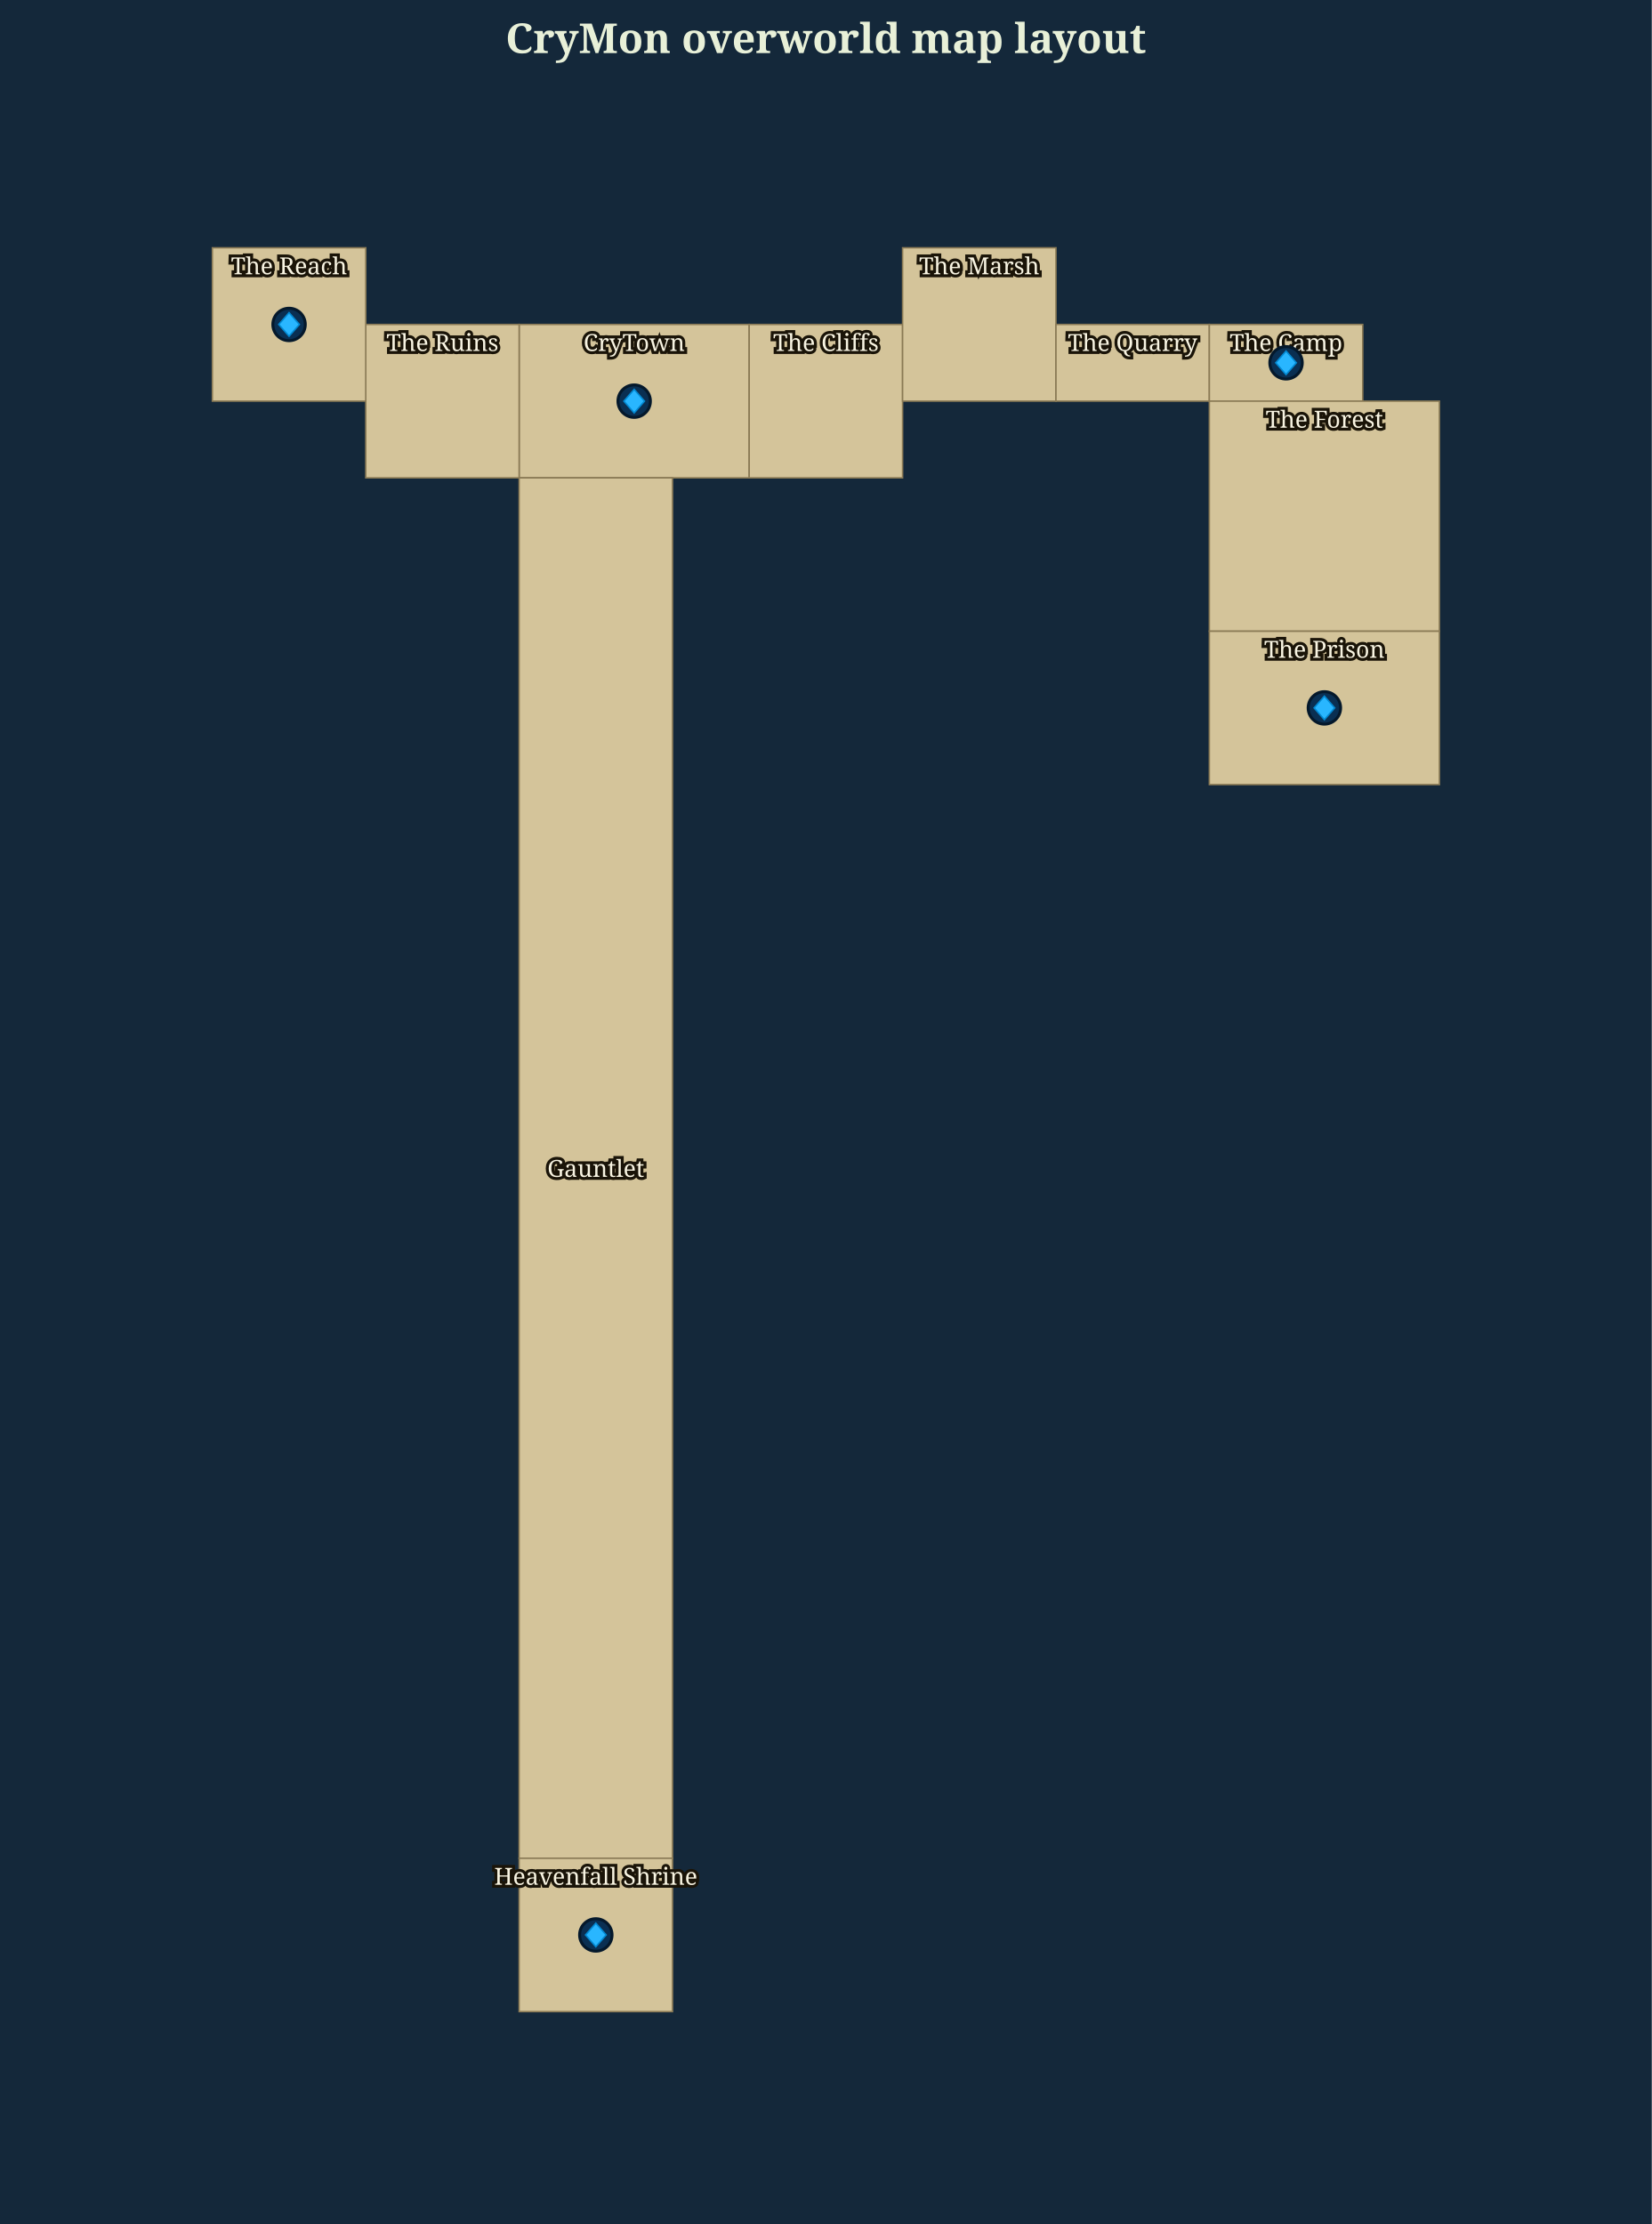
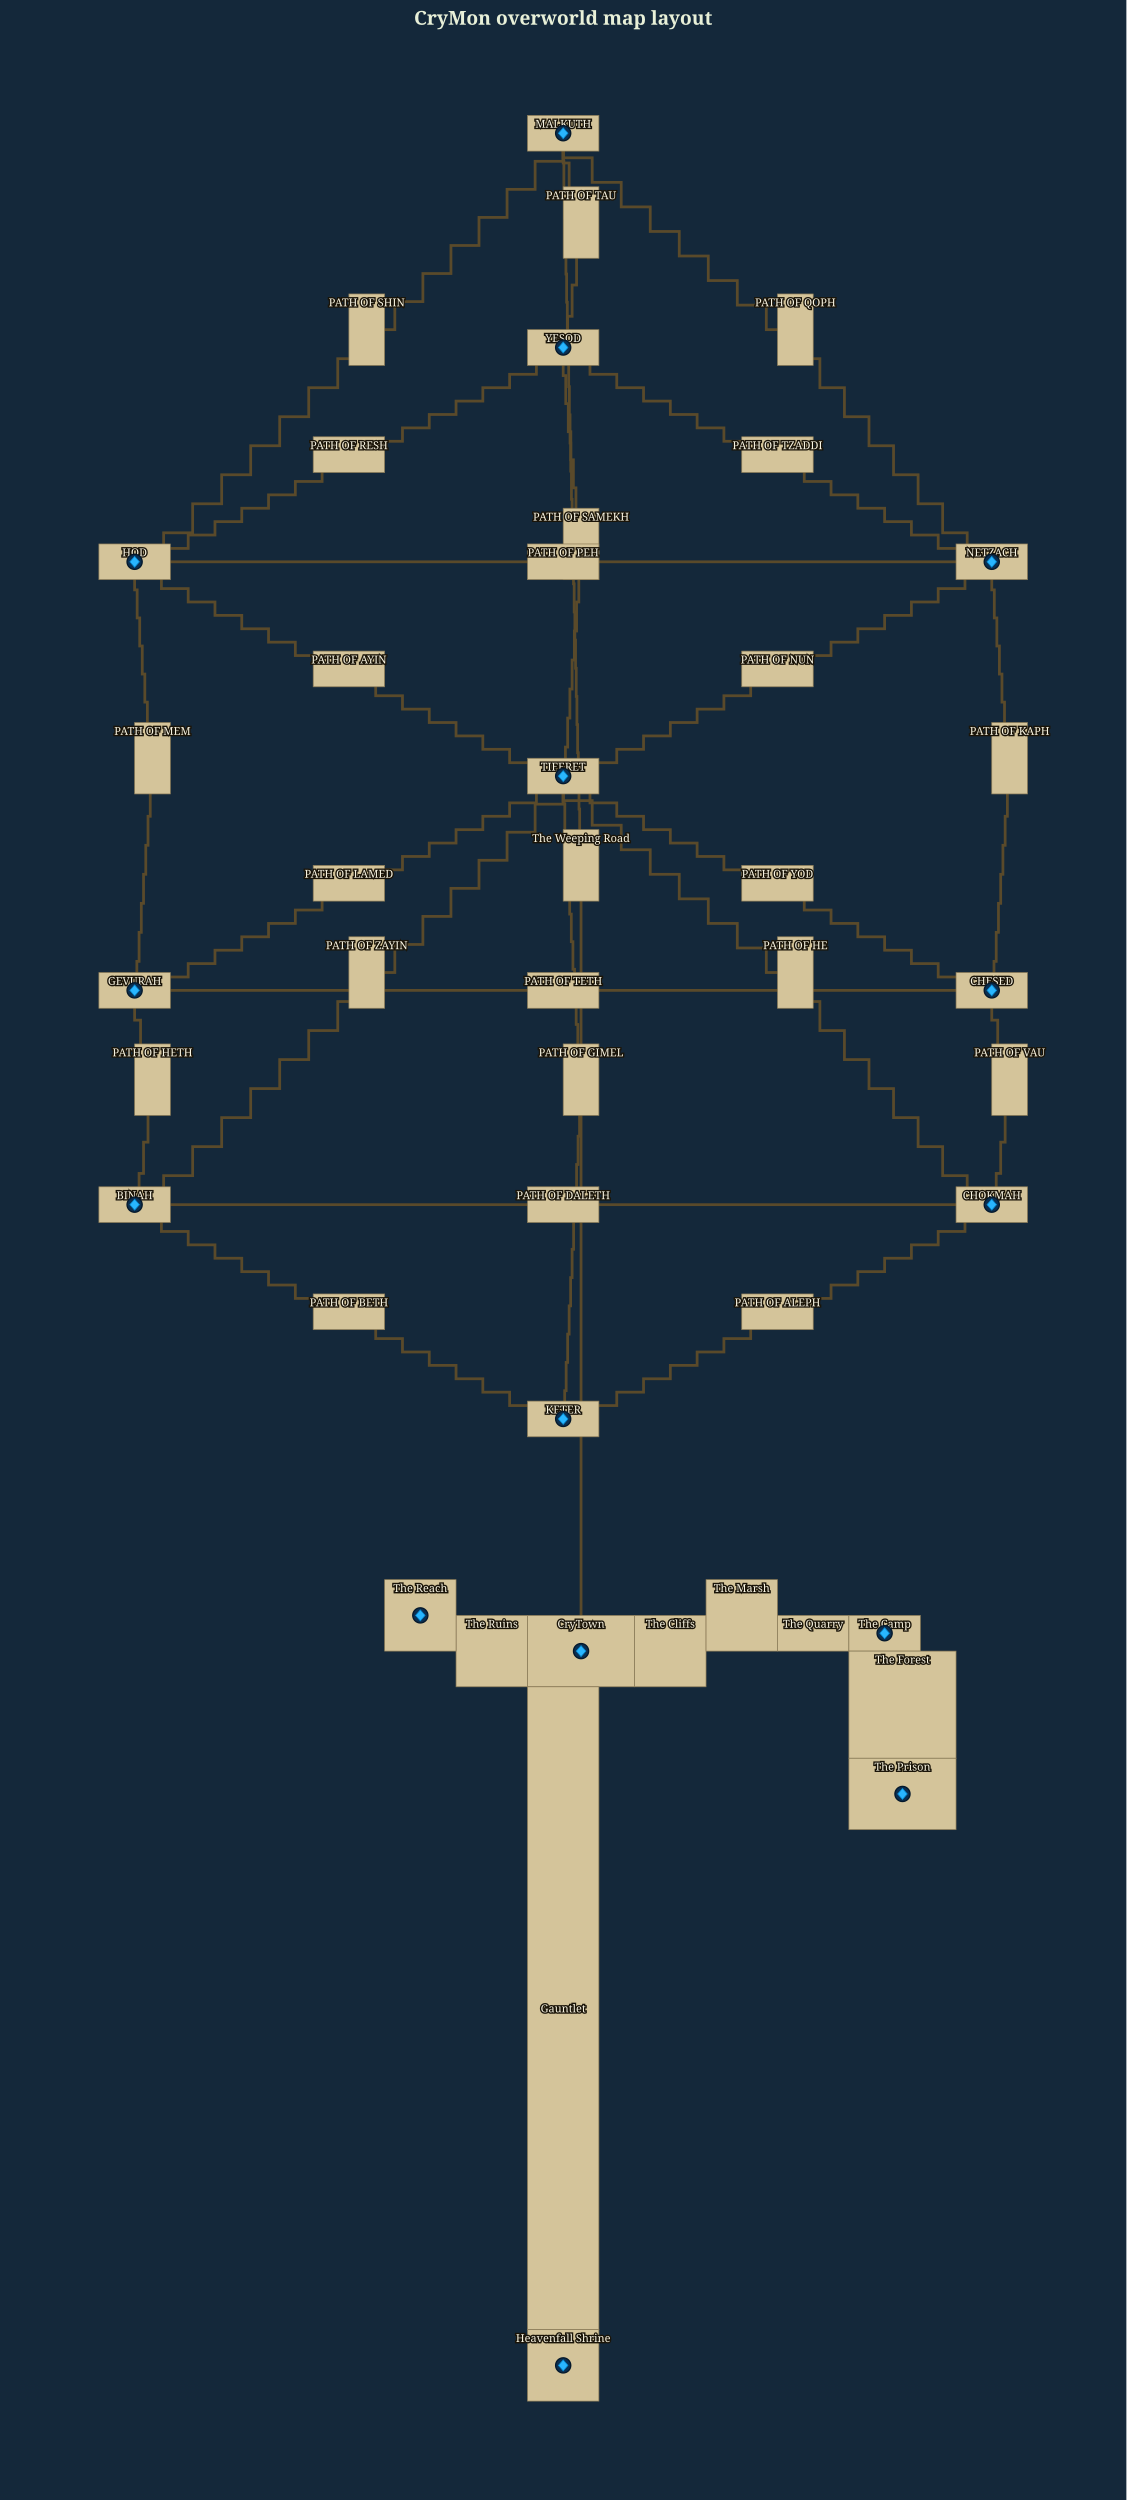
- <svg xmlns="http://www.w3.org/2000/svg" width="560" height="754" viewBox="0 0 560 754">
+ <svg xmlns="http://www.w3.org/2000/svg" width="820" height="1820" viewBox="0 0 820 1820">
  <rect width="100%" height="100%" fill="#14283a" />
-   <text x="280" y="18" text-anchor="middle" fill="#e8f0d8" font-family="Georgia, serif" font-size="14" font-weight="bold">CryMon overworld map layout</text>
-   <rect x="176" y="110" width="78" height="52" fill="#d4c49a" stroke="#8a7a55" stroke-width="0.5" />
-   <rect x="254" y="110" width="52" height="52" fill="#d4c49a" stroke="#8a7a55" stroke-width="0.5" />
-   <rect x="124" y="110" width="52" height="52" fill="#d4c49a" stroke="#8a7a55" stroke-width="0.5" />
-   <rect x="176" y="162" width="52" height="468" fill="#d4c49a" stroke="#8a7a55" stroke-width="0.5" />
-   <rect x="306" y="84" width="52" height="52" fill="#d4c49a" stroke="#8a7a55" stroke-width="0.5" />
-   <rect x="72" y="84" width="52" height="52" fill="#d4c49a" stroke="#8a7a55" stroke-width="0.5" />
-   <rect x="176" y="630" width="52" height="52" fill="#d4c49a" stroke="#8a7a55" stroke-width="0.5" />
-   <rect x="358" y="110" width="52" height="26" fill="#d4c49a" stroke="#8a7a55" stroke-width="0.5" />
-   <rect x="410" y="110" width="52" height="26" fill="#d4c49a" stroke="#8a7a55" stroke-width="0.5" />
-   <rect x="410" y="136" width="78" height="78" fill="#d4c49a" stroke="#8a7a55" stroke-width="0.5" />
-   <rect x="410" y="214" width="78" height="52" fill="#d4c49a" stroke="#8a7a55" stroke-width="0.5" />
-   <text x="215" y="119" text-anchor="middle" fill="#f8f4e2" font-family="Georgia, serif" font-size="8" stroke="#1a1408" stroke-width="2" paint-order="stroke">CryTown</text>
-   <circle cx="215" cy="136" r="5.5" fill="#0a2f52" stroke="#04182b" stroke-width="1" />
-   <path d="M 215 132 L 218.5 136 L 215 140 L 211.5 136 Z" fill="#29b6ff" stroke="#0288d1" stroke-width="0.5" />
-   <text x="280" y="119" text-anchor="middle" fill="#f8f4e2" font-family="Georgia, serif" font-size="8" stroke="#1a1408" stroke-width="2" paint-order="stroke">The Cliffs</text>
-   <text x="150" y="119" text-anchor="middle" fill="#f8f4e2" font-family="Georgia, serif" font-size="8" stroke="#1a1408" stroke-width="2" paint-order="stroke">The Ruins</text>
-   <text x="202" y="399" text-anchor="middle" fill="#f8f4e2" font-family="Georgia, serif" font-size="8" stroke="#1a1408" stroke-width="2" paint-order="stroke">Gauntlet</text>
-   <text x="332" y="93" text-anchor="middle" fill="#f8f4e2" font-family="Georgia, serif" font-size="8" stroke="#1a1408" stroke-width="2" paint-order="stroke">The Marsh</text>
-   <text x="98" y="93" text-anchor="middle" fill="#f8f4e2" font-family="Georgia, serif" font-size="8" stroke="#1a1408" stroke-width="2" paint-order="stroke">The Reach</text>
-   <circle cx="98" cy="110" r="5.5" fill="#0a2f52" stroke="#04182b" stroke-width="1" />
-   <path d="M 98 106 L 101.5 110 L 98 114 L 94.5 110 Z" fill="#29b6ff" stroke="#0288d1" stroke-width="0.5" />
-   <text x="202" y="639" text-anchor="middle" fill="#f8f4e2" font-family="Georgia, serif" font-size="8" stroke="#1a1408" stroke-width="2" paint-order="stroke">Heavenfall Shrine</text>
-   <circle cx="202" cy="656" r="5.5" fill="#0a2f52" stroke="#04182b" stroke-width="1" />
-   <path d="M 202 652 L 205.5 656 L 202 660 L 198.5 656 Z" fill="#29b6ff" stroke="#0288d1" stroke-width="0.5" />
-   <text x="384" y="119" text-anchor="middle" fill="#f8f4e2" font-family="Georgia, serif" font-size="8" stroke="#1a1408" stroke-width="2" paint-order="stroke">The Quarry</text>
-   <text x="436" y="119" text-anchor="middle" fill="#f8f4e2" font-family="Georgia, serif" font-size="8" stroke="#1a1408" stroke-width="2" paint-order="stroke">The Camp</text>
-   <circle cx="436" cy="123" r="5.5" fill="#0a2f52" stroke="#04182b" stroke-width="1" />
-   <path d="M 436 119 L 439.5 123 L 436 127 L 432.5 123 Z" fill="#29b6ff" stroke="#0288d1" stroke-width="0.5" />
-   <text x="449" y="145" text-anchor="middle" fill="#f8f4e2" font-family="Georgia, serif" font-size="8" stroke="#1a1408" stroke-width="2" paint-order="stroke">The Forest</text>
-   <text x="449" y="223" text-anchor="middle" fill="#f8f4e2" font-family="Georgia, serif" font-size="8" stroke="#1a1408" stroke-width="2" paint-order="stroke">The Prison</text>
-   <circle cx="449" cy="240" r="5.5" fill="#0a2f52" stroke="#04182b" stroke-width="1" />
-   <path d="M 449 236 L 452.5 240 L 449 244 L 445.5 240 Z" fill="#29b6ff" stroke="#0288d1" stroke-width="0.5" />
+   <text x="410" y="18" text-anchor="middle" fill="#e8f0d8" font-family="Georgia, serif" font-size="14" font-weight="bold">CryMon overworld map layout</text>
+   <path d="M 423 1202 L 423 1202 L 423 1181.571 L 423 1181.571 L 423 1161.143 L 423 1161.143 L 423 1140.714 L 423 1140.714 L 423 1120.286 L 423 1120.286 L 423 1099.857 L 423 1099.857 L 423 1079.429 L 423 1079.429 L 423 1059 L 423 1059 L 423 1038.571 L 423 1038.571 L 423 1018.143 L 423 1018.143 L 423 997.714 L 423 997.714 L 423 977.286 L 423 977.286 L 423 956.857 L 423 956.857 L 423 936.429 L 423 936.429 L 423 916 L 423 916 L 423 895.571 L 423 895.571 L 423 875.143 L 423 875.143 L 423 854.714 L 423 854.714 L 423 834.286 L 423 834.286 L 423 813.857 L 423 813.857 L 423 793.429 L 423 793.429 L 423 773 L 423 773 L 423 752.571 L 423 752.571 L 423 732.143 L 423 732.143 L 423 711.714 L 423 711.714 L 423 691.286 L 423 691.286 L 423 670.857 L 423 670.857 L 423 650.429 L 423 650.429 L 423 630" fill="none" stroke="#5a4a2a" stroke-width="2" stroke-linecap="square" />
+   <path d="M 423 630 L 422.5 630 L 422.5 609.5 L 422 609.5 L 422 589 L 421.5 589 L 421.5 568.5 L 421 568.5 L 421 548 L 420.5 548 L 420.5 527.5 L 420 527.5 L 420 507 L 419.5 507 L 419.5 486.5 L 419 486.5 L 419 466 L 418.5 466 L 418.5 445.5 L 418 445.5 L 418 425 L 417.5 425 L 417.5 404.5 L 417 404.5 L 417 384 L 416.5 384 L 416.5 363.5 L 416 363.5 L 416 343 L 415.5 343 L 415.5 322.5 L 415 322.5 L 415 302 L 414.5 302 L 414.5 281.5 L 414 281.5 L 414 261 L 413.5 261 L 413.5 240.5 L 413 240.5 L 413 220 L 412.5 220 L 412.5 199.5 L 412 199.5 L 412 179 L 411.5 179 L 411.5 158.5 L 411 158.5 L 411 138 L 410.5 138 L 410.5 117.5 L 410 117.5 L 410 97" fill="none" stroke="#5a4a2a" stroke-width="2" stroke-linecap="square" />
+   <path d="M 410 253 L 413.25 253 L 413.25 230.25 L 416.5 230.25 L 416.5 207.5 L 419.75 207.5 L 419.75 184.75 L 423 184.75 L 423 162" fill="none" stroke="#5a4a2a" stroke-width="2" stroke-linecap="square" />
+   <path d="M 423 162 L 418.667 162 L 418.667 140.333 L 414.333 140.333 L 414.333 118.667 L 410 118.667 L 410 97" fill="none" stroke="#5a4a2a" stroke-width="2" stroke-linecap="square" />
+   <path d="M 722 409 L 704.125 409 L 704.125 387.875 L 686.25 387.875 L 686.25 366.75 L 668.375 366.75 L 668.375 345.625 L 650.5 345.625 L 650.5 324.5 L 632.625 324.5 L 632.625 303.375 L 614.75 303.375 L 614.75 282.25 L 596.875 282.25 L 596.875 261.125 L 579 261.125 L 579 240" fill="none" stroke="#5a4a2a" stroke-width="2" stroke-linecap="square" />
+   <path d="M 579 240 L 557.875 240 L 557.875 222.125 L 536.75 222.125 L 536.75 204.25 L 515.625 204.25 L 515.625 186.375 L 494.5 186.375 L 494.5 168.5 L 473.375 168.5 L 473.375 150.625 L 452.25 150.625 L 452.25 132.75 L 431.125 132.75 L 431.125 114.875 L 410 114.875 L 410 97" fill="none" stroke="#5a4a2a" stroke-width="2" stroke-linecap="square" />
+   <path d="M 98 409 L 119.125 409 L 119.125 387.875 L 140.25 387.875 L 140.25 366.75 L 161.375 366.75 L 161.375 345.625 L 182.5 345.625 L 182.5 324.5 L 203.625 324.5 L 203.625 303.375 L 224.75 303.375 L 224.75 282.25 L 245.875 282.25 L 245.875 261.125 L 267 261.125 L 267 240" fill="none" stroke="#5a4a2a" stroke-width="2" stroke-linecap="square" />
+   <path d="M 267 240 L 287.429 240 L 287.429 219.571 L 307.857 219.571 L 307.857 199.143 L 328.286 199.143 L 328.286 178.714 L 348.714 178.714 L 348.714 158.286 L 369.143 158.286 L 369.143 137.857 L 389.571 137.857 L 389.571 117.429 L 410 117.429 L 410 97" fill="none" stroke="#5a4a2a" stroke-width="2" stroke-linecap="square" />
+   <path d="M 722 409 L 701.2 409 L 701.2 409 L 680.4 409 L 680.4 409 L 659.6 409 L 659.6 409 L 638.8 409 L 638.8 409 L 618 409 L 618 409 L 597.2 409 L 597.2 409 L 576.4 409 L 576.4 409 L 555.6 409 L 555.6 409 L 534.8 409 L 534.8 409 L 514 409 L 514 409 L 493.2 409 L 493.2 409 L 472.4 409 L 472.4 409 L 451.6 409 L 451.6 409 L 430.8 409 L 430.8 409 L 410 409 L 410 409" fill="none" stroke="#5a4a2a" stroke-width="2" stroke-linecap="square" />
+   <path d="M 410 409 L 389.2 409 L 389.2 409 L 368.4 409 L 368.4 409 L 347.6 409 L 347.6 409 L 326.8 409 L 326.8 409 L 306 409 L 306 409 L 285.2 409 L 285.2 409 L 264.4 409 L 264.4 409 L 243.6 409 L 243.6 409 L 222.8 409 L 222.8 409 L 202 409 L 202 409 L 181.2 409 L 181.2 409 L 160.4 409 L 160.4 409 L 139.6 409 L 139.6 409 L 118.8 409 L 118.8 409 L 98 409 L 98 409" fill="none" stroke="#5a4a2a" stroke-width="2" stroke-linecap="square" />
+   <path d="M 98 409 L 117.5 409 L 117.5 399.25 L 137 399.25 L 137 389.5 L 156.5 389.5 L 156.5 379.75 L 176 379.75 L 176 370 L 195.5 370 L 195.5 360.25 L 215 360.25 L 215 350.5 L 234.5 350.5 L 234.5 340.75 L 254 340.75 L 254 331" fill="none" stroke="#5a4a2a" stroke-width="2" stroke-linecap="square" />
+   <path d="M 254 331 L 273.5 331 L 273.5 321.25 L 293 321.25 L 293 311.5 L 312.5 311.5 L 312.5 301.75 L 332 301.75 L 332 292 L 351.5 292 L 351.5 282.25 L 371 282.25 L 371 272.5 L 390.5 272.5 L 390.5 262.75 L 410 262.75 L 410 253" fill="none" stroke="#5a4a2a" stroke-width="2" stroke-linecap="square" />
+   <path d="M 722 409 L 702.5 409 L 702.5 399.25 L 683 399.25 L 683 389.5 L 663.5 389.5 L 663.5 379.75 L 644 379.75 L 644 370 L 624.5 370 L 624.5 360.25 L 605 360.25 L 605 350.5 L 585.5 350.5 L 585.5 340.75 L 566 340.75 L 566 331" fill="none" stroke="#5a4a2a" stroke-width="2" stroke-linecap="square" />
+   <path d="M 566 331 L 546.5 331 L 546.5 321.25 L 527 321.25 L 527 311.5 L 507.5 311.5 L 507.5 301.75 L 488 301.75 L 488 292 L 468.5 292 L 468.5 282.25 L 449 282.25 L 449 272.5 L 429.5 272.5 L 429.5 262.75 L 410 262.75 L 410 253" fill="none" stroke="#5a4a2a" stroke-width="2" stroke-linecap="square" />
+   <path d="M 410 565 L 411.625 565 L 411.625 543.875 L 413.25 543.875 L 413.25 522.75 L 414.875 522.75 L 414.875 501.625 L 416.5 501.625 L 416.5 480.5 L 418.125 480.5 L 418.125 459.375 L 419.75 459.375 L 419.75 438.25 L 421.375 438.25 L 421.375 417.125 L 423 417.125 L 423 396" fill="none" stroke="#5a4a2a" stroke-width="2" stroke-linecap="square" />
+   <path d="M 423 396 L 421.143 396 L 421.143 375.571 L 419.286 375.571 L 419.286 355.143 L 417.429 355.143 L 417.429 334.714 L 415.571 334.714 L 415.571 314.286 L 413.714 314.286 L 413.714 293.857 L 411.857 293.857 L 411.857 273.429 L 410 273.429 L 410 253" fill="none" stroke="#5a4a2a" stroke-width="2" stroke-linecap="square" />
+   <path d="M 410 565 L 429.5 565 L 429.5 555.25 L 449 555.25 L 449 545.5 L 468.5 545.5 L 468.5 535.75 L 488 535.75 L 488 526 L 507.5 526 L 507.5 516.25 L 527 516.25 L 527 506.5 L 546.5 506.5 L 546.5 496.75 L 566 496.75 L 566 487" fill="none" stroke="#5a4a2a" stroke-width="2" stroke-linecap="square" />
+   <path d="M 566 487 L 585.5 487 L 585.5 477.25 L 605 477.25 L 605 467.5 L 624.5 467.5 L 624.5 457.75 L 644 457.75 L 644 448 L 663.5 448 L 663.5 438.25 L 683 438.25 L 683 428.5 L 702.5 428.5 L 702.5 418.75 L 722 418.75 L 722 409" fill="none" stroke="#5a4a2a" stroke-width="2" stroke-linecap="square" />
+   <path d="M 410 565 L 390.5 565 L 390.5 555.25 L 371 555.25 L 371 545.5 L 351.5 545.5 L 351.5 535.75 L 332 535.75 L 332 526 L 312.5 526 L 312.5 516.25 L 293 516.25 L 293 506.5 L 273.5 506.5 L 273.5 496.75 L 254 496.75 L 254 487" fill="none" stroke="#5a4a2a" stroke-width="2" stroke-linecap="square" />
+   <path d="M 254 487 L 234.5 487 L 234.5 477.25 L 215 477.25 L 215 467.5 L 195.5 467.5 L 195.5 457.75 L 176 457.75 L 176 448 L 156.5 448 L 156.5 438.25 L 137 438.25 L 137 428.5 L 117.5 428.5 L 117.5 418.75 L 98 418.75 L 98 409" fill="none" stroke="#5a4a2a" stroke-width="2" stroke-linecap="square" />
+   <path d="M 722 721 L 723.625 721 L 723.625 699.875 L 725.25 699.875 L 725.25 678.75 L 726.875 678.75 L 726.875 657.625 L 728.5 657.625 L 728.5 636.5 L 730.125 636.5 L 730.125 615.375 L 731.75 615.375 L 731.75 594.25 L 733.375 594.25 L 733.375 573.125 L 735 573.125 L 735 552" fill="none" stroke="#5a4a2a" stroke-width="2" stroke-linecap="square" />
+   <path d="M 735 552 L 733.143 552 L 733.143 531.571 L 731.286 531.571 L 731.286 511.143 L 729.429 511.143 L 729.429 490.714 L 727.571 490.714 L 727.571 470.286 L 725.714 470.286 L 725.714 449.857 L 723.857 449.857 L 723.857 429.429 L 722 429.429 L 722 409" fill="none" stroke="#5a4a2a" stroke-width="2" stroke-linecap="square" />
+   <path d="M 722 721 L 702.5 721 L 702.5 711.25 L 683 711.25 L 683 701.5 L 663.5 701.5 L 663.5 691.75 L 644 691.75 L 644 682 L 624.5 682 L 624.5 672.25 L 605 672.25 L 605 662.5 L 585.5 662.5 L 585.5 652.75 L 566 652.75 L 566 643" fill="none" stroke="#5a4a2a" stroke-width="2" stroke-linecap="square" />
+   <path d="M 566 643 L 546.5 643 L 546.5 633.25 L 527 633.25 L 527 623.5 L 507.5 623.5 L 507.5 613.75 L 488 613.75 L 488 604 L 468.5 604 L 468.5 594.25 L 449 594.25 L 449 584.5 L 429.5 584.5 L 429.5 574.75 L 410 574.75 L 410 565" fill="none" stroke="#5a4a2a" stroke-width="2" stroke-linecap="square" />
+   <path d="M 98 721 L 99.625 721 L 99.625 699.875 L 101.25 699.875 L 101.25 678.75 L 102.875 678.75 L 102.875 657.625 L 104.5 657.625 L 104.5 636.5 L 106.125 636.5 L 106.125 615.375 L 107.75 615.375 L 107.75 594.25 L 109.375 594.25 L 109.375 573.125 L 111 573.125 L 111 552" fill="none" stroke="#5a4a2a" stroke-width="2" stroke-linecap="square" />
+   <path d="M 111 552 L 109.143 552 L 109.143 531.571 L 107.286 531.571 L 107.286 511.143 L 105.429 511.143 L 105.429 490.714 L 103.571 490.714 L 103.571 470.286 L 101.714 470.286 L 101.714 449.857 L 99.857 449.857 L 99.857 429.429 L 98 429.429 L 98 409" fill="none" stroke="#5a4a2a" stroke-width="2" stroke-linecap="square" />
+   <path d="M 98 721 L 117.5 721 L 117.5 711.25 L 137 711.25 L 137 701.5 L 156.5 701.5 L 156.5 691.75 L 176 691.75 L 176 682 L 195.5 682 L 195.5 672.25 L 215 672.25 L 215 662.5 L 234.5 662.5 L 234.5 652.75 L 254 652.75 L 254 643" fill="none" stroke="#5a4a2a" stroke-width="2" stroke-linecap="square" />
+   <path d="M 254 643 L 273.5 643 L 273.5 633.25 L 293 633.25 L 293 623.5 L 312.5 623.5 L 312.5 613.75 L 332 613.75 L 332 604 L 351.5 604 L 351.5 594.25 L 371 594.25 L 371 584.5 L 390.5 584.5 L 390.5 574.75 L 410 574.75 L 410 565" fill="none" stroke="#5a4a2a" stroke-width="2" stroke-linecap="square" />
+   <path d="M 722 721 L 701.2 721 L 701.2 721 L 680.4 721 L 680.4 721 L 659.6 721 L 659.6 721 L 638.8 721 L 638.8 721 L 618 721 L 618 721 L 597.2 721 L 597.2 721 L 576.4 721 L 576.4 721 L 555.6 721 L 555.6 721 L 534.8 721 L 534.8 721 L 514 721 L 514 721 L 493.2 721 L 493.2 721 L 472.4 721 L 472.4 721 L 451.6 721 L 451.6 721 L 430.8 721 L 430.8 721 L 410 721 L 410 721" fill="none" stroke="#5a4a2a" stroke-width="2" stroke-linecap="square" />
+   <path d="M 410 721 L 389.2 721 L 389.2 721 L 368.4 721 L 368.4 721 L 347.6 721 L 347.6 721 L 326.8 721 L 326.8 721 L 306 721 L 306 721 L 285.2 721 L 285.2 721 L 264.4 721 L 264.4 721 L 243.6 721 L 243.6 721 L 222.8 721 L 222.8 721 L 202 721 L 202 721 L 181.2 721 L 181.2 721 L 160.4 721 L 160.4 721 L 139.6 721 L 139.6 721 L 118.8 721 L 118.8 721 L 98 721 L 98 721" fill="none" stroke="#5a4a2a" stroke-width="2" stroke-linecap="square" />
+   <path d="M 98 877 L 119.125 877 L 119.125 855.875 L 140.25 855.875 L 140.25 834.75 L 161.375 834.75 L 161.375 813.625 L 182.5 813.625 L 182.5 792.5 L 203.625 792.5 L 203.625 771.375 L 224.75 771.375 L 224.75 750.25 L 245.875 750.25 L 245.875 729.125 L 267 729.125 L 267 708" fill="none" stroke="#5a4a2a" stroke-width="2" stroke-linecap="square" />
+   <path d="M 267 708 L 287.429 708 L 287.429 687.571 L 307.857 687.571 L 307.857 667.143 L 328.286 667.143 L 328.286 646.714 L 348.714 646.714 L 348.714 626.286 L 369.143 626.286 L 369.143 605.857 L 389.571 605.857 L 389.571 585.429 L 410 585.429 L 410 565" fill="none" stroke="#5a4a2a" stroke-width="2" stroke-linecap="square" />
+   <path d="M 98 877 L 101.25 877 L 101.25 854.25 L 104.5 854.25 L 104.5 831.5 L 107.75 831.5 L 107.75 808.75 L 111 808.75 L 111 786" fill="none" stroke="#5a4a2a" stroke-width="2" stroke-linecap="square" />
+   <path d="M 111 786 L 106.667 786 L 106.667 764.333 L 102.333 764.333 L 102.333 742.667 L 98 742.667 L 98 721" fill="none" stroke="#5a4a2a" stroke-width="2" stroke-linecap="square" />
+   <path d="M 722 877 L 704.125 877 L 704.125 855.875 L 686.25 855.875 L 686.25 834.75 L 668.375 834.75 L 668.375 813.625 L 650.5 813.625 L 650.5 792.5 L 632.625 792.5 L 632.625 771.375 L 614.75 771.375 L 614.75 750.25 L 596.875 750.25 L 596.875 729.125 L 579 729.125 L 579 708" fill="none" stroke="#5a4a2a" stroke-width="2" stroke-linecap="square" />
+   <path d="M 579 708 L 557.875 708 L 557.875 690.125 L 536.75 690.125 L 536.75 672.25 L 515.625 672.25 L 515.625 654.375 L 494.5 654.375 L 494.5 636.5 L 473.375 636.5 L 473.375 618.625 L 452.25 618.625 L 452.25 600.75 L 431.125 600.75 L 431.125 582.875 L 410 582.875 L 410 565" fill="none" stroke="#5a4a2a" stroke-width="2" stroke-linecap="square" />
+   <path d="M 722 877 L 725.25 877 L 725.25 854.25 L 728.5 854.25 L 728.5 831.5 L 731.75 831.5 L 731.75 808.75 L 735 808.75 L 735 786" fill="none" stroke="#5a4a2a" stroke-width="2" stroke-linecap="square" />
+   <path d="M 735 786 L 730.667 786 L 730.667 764.333 L 726.333 764.333 L 726.333 742.667 L 722 742.667 L 722 721" fill="none" stroke="#5a4a2a" stroke-width="2" stroke-linecap="square" />
+   <path d="M 722 877 L 701.2 877 L 701.2 877 L 680.4 877 L 680.4 877 L 659.6 877 L 659.6 877 L 638.8 877 L 638.8 877 L 618 877 L 618 877 L 597.2 877 L 597.2 877 L 576.4 877 L 576.4 877 L 555.6 877 L 555.6 877 L 534.8 877 L 534.8 877 L 514 877 L 514 877 L 493.2 877 L 493.2 877 L 472.4 877 L 472.4 877 L 451.6 877 L 451.6 877 L 430.8 877 L 430.8 877 L 410 877 L 410 877" fill="none" stroke="#5a4a2a" stroke-width="2" stroke-linecap="square" />
+   <path d="M 410 877 L 389.2 877 L 389.2 877 L 368.4 877 L 368.4 877 L 347.6 877 L 347.6 877 L 326.8 877 L 326.8 877 L 306 877 L 306 877 L 285.2 877 L 285.2 877 L 264.4 877 L 264.4 877 L 243.6 877 L 243.6 877 L 222.8 877 L 222.8 877 L 202 877 L 202 877 L 181.2 877 L 181.2 877 L 160.4 877 L 160.4 877 L 139.6 877 L 139.6 877 L 118.8 877 L 118.8 877 L 98 877 L 98 877" fill="none" stroke="#5a4a2a" stroke-width="2" stroke-linecap="square" />
+   <path d="M 410 1033 L 411.083 1033 L 411.083 1012.417 L 412.167 1012.417 L 412.167 991.833 L 413.25 991.833 L 413.25 971.25 L 414.333 971.25 L 414.333 950.667 L 415.417 950.667 L 415.417 930.083 L 416.5 930.083 L 416.5 909.5 L 417.583 909.5 L 417.583 888.917 L 418.667 888.917 L 418.667 868.333 L 419.75 868.333 L 419.75 847.75 L 420.833 847.75 L 420.833 827.167 L 421.917 827.167 L 421.917 806.583 L 423 806.583 L 423 786" fill="none" stroke="#5a4a2a" stroke-width="2" stroke-linecap="square" />
+   <path d="M 423 786 L 421.818 786 L 421.818 765.909 L 420.636 765.909 L 420.636 745.818 L 419.455 745.818 L 419.455 725.727 L 418.273 725.727 L 418.273 705.636 L 417.091 705.636 L 417.091 685.545 L 415.909 685.545 L 415.909 665.455 L 414.727 665.455 L 414.727 645.364 L 413.545 645.364 L 413.545 625.273 L 412.364 625.273 L 412.364 605.182 L 411.182 605.182 L 411.182 585.091 L 410 585.091 L 410 565" fill="none" stroke="#5a4a2a" stroke-width="2" stroke-linecap="square" />
+   <path d="M 410 1033 L 429.5 1033 L 429.5 1023.25 L 449 1023.25 L 449 1013.5 L 468.5 1013.5 L 468.5 1003.75 L 488 1003.75 L 488 994 L 507.5 994 L 507.5 984.25 L 527 984.25 L 527 974.5 L 546.5 974.5 L 546.5 964.75 L 566 964.75 L 566 955" fill="none" stroke="#5a4a2a" stroke-width="2" stroke-linecap="square" />
+   <path d="M 566 955 L 585.5 955 L 585.5 945.25 L 605 945.25 L 605 935.5 L 624.5 935.5 L 624.5 925.75 L 644 925.75 L 644 916 L 663.5 916 L 663.5 906.25 L 683 906.25 L 683 896.5 L 702.5 896.5 L 702.5 886.75 L 722 886.75 L 722 877" fill="none" stroke="#5a4a2a" stroke-width="2" stroke-linecap="square" />
+   <path d="M 410 1033 L 390.5 1033 L 390.5 1023.25 L 371 1023.25 L 371 1013.5 L 351.5 1013.5 L 351.5 1003.75 L 332 1003.75 L 332 994 L 312.5 994 L 312.5 984.25 L 293 984.25 L 293 974.5 L 273.5 974.5 L 273.5 964.75 L 254 964.75 L 254 955" fill="none" stroke="#5a4a2a" stroke-width="2" stroke-linecap="square" />
+   <path d="M 254 955 L 234.5 955 L 234.5 945.25 L 215 945.25 L 215 935.5 L 195.5 935.5 L 195.5 925.75 L 176 925.75 L 176 916 L 156.5 916 L 156.5 906.25 L 137 906.25 L 137 896.5 L 117.5 896.5 L 117.5 886.75 L 98 886.75 L 98 877" fill="none" stroke="#5a4a2a" stroke-width="2" stroke-linecap="square" />
+   <rect x="384" y="1176" width="78" height="52" fill="#d4c49a" stroke="#8a7a55" stroke-width="0.5" />
+   <rect x="462" y="1176" width="52" height="52" fill="#d4c49a" stroke="#8a7a55" stroke-width="0.5" />
+   <rect x="332" y="1176" width="52" height="52" fill="#d4c49a" stroke="#8a7a55" stroke-width="0.5" />
+   <rect x="384" y="1228" width="52" height="468" fill="#d4c49a" stroke="#8a7a55" stroke-width="0.5" />
+   <rect x="410" y="604" width="26" height="52" fill="#d4c49a" stroke="#8a7a55" stroke-width="0.5" />
+   <rect x="514" y="1150" width="52" height="52" fill="#d4c49a" stroke="#8a7a55" stroke-width="0.5" />
+   <rect x="280" y="1150" width="52" height="52" fill="#d4c49a" stroke="#8a7a55" stroke-width="0.5" />
+   <rect x="384" y="1696" width="52" height="52" fill="#d4c49a" stroke="#8a7a55" stroke-width="0.5" />
+   <rect x="384" y="84" width="52" height="26" fill="#d4c49a" stroke="#8a7a55" stroke-width="0.5" />
+   <rect x="566" y="1176" width="52" height="26" fill="#d4c49a" stroke="#8a7a55" stroke-width="0.5" />
+   <rect x="410" y="136" width="26" height="52" fill="#d4c49a" stroke="#8a7a55" stroke-width="0.5" />
+   <rect x="566" y="214" width="26" height="52" fill="#d4c49a" stroke="#8a7a55" stroke-width="0.5" />
+   <rect x="254" y="214" width="26" height="52" fill="#d4c49a" stroke="#8a7a55" stroke-width="0.5" />
+   <rect x="618" y="1176" width="52" height="26" fill="#d4c49a" stroke="#8a7a55" stroke-width="0.5" />
+   <rect x="384" y="240" width="52" height="26" fill="#d4c49a" stroke="#8a7a55" stroke-width="0.5" />
+   <rect x="696" y="396" width="52" height="26" fill="#d4c49a" stroke="#8a7a55" stroke-width="0.5" />
+   <rect x="72" y="396" width="52" height="26" fill="#d4c49a" stroke="#8a7a55" stroke-width="0.5" />
+   <rect x="618" y="1202" width="78" height="78" fill="#d4c49a" stroke="#8a7a55" stroke-width="0.5" />
+   <rect x="228" y="318" width="52" height="26" fill="#d4c49a" stroke="#8a7a55" stroke-width="0.5" />
+   <rect x="540" y="318" width="52" height="26" fill="#d4c49a" stroke="#8a7a55" stroke-width="0.5" />
+   <rect x="410" y="370" width="26" height="52" fill="#d4c49a" stroke="#8a7a55" stroke-width="0.5" />
+   <rect x="384" y="396" width="52" height="26" fill="#d4c49a" stroke="#8a7a55" stroke-width="0.5" />
+   <rect x="540" y="474" width="52" height="26" fill="#d4c49a" stroke="#8a7a55" stroke-width="0.5" />
+   <rect x="722" y="526" width="26" height="52" fill="#d4c49a" stroke="#8a7a55" stroke-width="0.5" />
+   <rect x="228" y="474" width="52" height="26" fill="#d4c49a" stroke="#8a7a55" stroke-width="0.5" />
+   <rect x="98" y="526" width="26" height="52" fill="#d4c49a" stroke="#8a7a55" stroke-width="0.5" />
+   <rect x="618" y="1280" width="78" height="52" fill="#d4c49a" stroke="#8a7a55" stroke-width="0.5" />
+   <rect x="384" y="552" width="52" height="26" fill="#d4c49a" stroke="#8a7a55" stroke-width="0.5" />
+   <rect x="696" y="708" width="52" height="26" fill="#d4c49a" stroke="#8a7a55" stroke-width="0.5" />
+   <rect x="72" y="708" width="52" height="26" fill="#d4c49a" stroke="#8a7a55" stroke-width="0.5" />
+   <rect x="540" y="630" width="52" height="26" fill="#d4c49a" stroke="#8a7a55" stroke-width="0.5" />
+   <rect x="228" y="630" width="52" height="26" fill="#d4c49a" stroke="#8a7a55" stroke-width="0.5" />
+   <rect x="254" y="682" width="26" height="52" fill="#d4c49a" stroke="#8a7a55" stroke-width="0.5" />
+   <rect x="566" y="682" width="26" height="52" fill="#d4c49a" stroke="#8a7a55" stroke-width="0.5" />
+   <rect x="410" y="760" width="26" height="52" fill="#d4c49a" stroke="#8a7a55" stroke-width="0.5" />
+   <rect x="384" y="708" width="52" height="26" fill="#d4c49a" stroke="#8a7a55" stroke-width="0.5" />
+   <rect x="722" y="760" width="26" height="52" fill="#d4c49a" stroke="#8a7a55" stroke-width="0.5" />
+   <rect x="98" y="760" width="26" height="52" fill="#d4c49a" stroke="#8a7a55" stroke-width="0.5" />
+   <rect x="72" y="864" width="52" height="26" fill="#d4c49a" stroke="#8a7a55" stroke-width="0.5" />
+   <rect x="696" y="864" width="52" height="26" fill="#d4c49a" stroke="#8a7a55" stroke-width="0.5" />
+   <rect x="384" y="1020" width="52" height="26" fill="#d4c49a" stroke="#8a7a55" stroke-width="0.5" />
+   <rect x="384" y="864" width="52" height="26" fill="#d4c49a" stroke="#8a7a55" stroke-width="0.5" />
+   <rect x="228" y="942" width="52" height="26" fill="#d4c49a" stroke="#8a7a55" stroke-width="0.5" />
+   <rect x="540" y="942" width="52" height="26" fill="#d4c49a" stroke="#8a7a55" stroke-width="0.5" />
+   <text x="423" y="1185" text-anchor="middle" fill="#f8f4e2" font-family="Georgia, serif" font-size="8" stroke="#1a1408" stroke-width="2" paint-order="stroke">CryTown</text>
+   <circle cx="423" cy="1202" r="5.5" fill="#0a2f52" stroke="#04182b" stroke-width="1" />
+   <path d="M 423 1198 L 426.5 1202 L 423 1206 L 419.5 1202 Z" fill="#29b6ff" stroke="#0288d1" stroke-width="0.5" />
+   <text x="488" y="1185" text-anchor="middle" fill="#f8f4e2" font-family="Georgia, serif" font-size="8" stroke="#1a1408" stroke-width="2" paint-order="stroke">The Cliffs</text>
+   <text x="358" y="1185" text-anchor="middle" fill="#f8f4e2" font-family="Georgia, serif" font-size="8" stroke="#1a1408" stroke-width="2" paint-order="stroke">The Ruins</text>
+   <text x="410" y="1465" text-anchor="middle" fill="#f8f4e2" font-family="Georgia, serif" font-size="8" stroke="#1a1408" stroke-width="2" paint-order="stroke">Gauntlet</text>
+   <text x="423" y="613" text-anchor="middle" fill="#f8f4e2" font-family="Georgia, serif" font-size="8" stroke="#1a1408" stroke-width="2" paint-order="stroke">The Weeping Road</text>
+   <text x="540" y="1159" text-anchor="middle" fill="#f8f4e2" font-family="Georgia, serif" font-size="8" stroke="#1a1408" stroke-width="2" paint-order="stroke">The Marsh</text>
+   <text x="306" y="1159" text-anchor="middle" fill="#f8f4e2" font-family="Georgia, serif" font-size="8" stroke="#1a1408" stroke-width="2" paint-order="stroke">The Reach</text>
+   <circle cx="306" cy="1176" r="5.5" fill="#0a2f52" stroke="#04182b" stroke-width="1" />
+   <path d="M 306 1172 L 309.5 1176 L 306 1180 L 302.5 1176 Z" fill="#29b6ff" stroke="#0288d1" stroke-width="0.5" />
+   <text x="410" y="1705" text-anchor="middle" fill="#f8f4e2" font-family="Georgia, serif" font-size="8" stroke="#1a1408" stroke-width="2" paint-order="stroke">Heavenfall Shrine</text>
+   <circle cx="410" cy="1722" r="5.5" fill="#0a2f52" stroke="#04182b" stroke-width="1" />
+   <path d="M 410 1718 L 413.5 1722 L 410 1726 L 406.5 1722 Z" fill="#29b6ff" stroke="#0288d1" stroke-width="0.5" />
+   <text x="410" y="93" text-anchor="middle" fill="#f8f4e2" font-family="Georgia, serif" font-size="8" stroke="#1a1408" stroke-width="2" paint-order="stroke">MALKUTH</text>
+   <circle cx="410" cy="97" r="5.5" fill="#0a2f52" stroke="#04182b" stroke-width="1" />
+   <path d="M 410 93 L 413.5 97 L 410 101 L 406.5 97 Z" fill="#29b6ff" stroke="#0288d1" stroke-width="0.5" />
+   <text x="592" y="1185" text-anchor="middle" fill="#f8f4e2" font-family="Georgia, serif" font-size="8" stroke="#1a1408" stroke-width="2" paint-order="stroke">The Quarry</text>
+   <text x="423" y="145" text-anchor="middle" fill="#f8f4e2" font-family="Georgia, serif" font-size="8" stroke="#1a1408" stroke-width="2" paint-order="stroke">PATH OF TAU</text>
+   <text x="579" y="223" text-anchor="middle" fill="#f8f4e2" font-family="Georgia, serif" font-size="8" stroke="#1a1408" stroke-width="2" paint-order="stroke">PATH OF QOPH</text>
+   <text x="267" y="223" text-anchor="middle" fill="#f8f4e2" font-family="Georgia, serif" font-size="8" stroke="#1a1408" stroke-width="2" paint-order="stroke">PATH OF SHIN</text>
+   <text x="644" y="1185" text-anchor="middle" fill="#f8f4e2" font-family="Georgia, serif" font-size="8" stroke="#1a1408" stroke-width="2" paint-order="stroke">The Camp</text>
+   <circle cx="644" cy="1189" r="5.5" fill="#0a2f52" stroke="#04182b" stroke-width="1" />
+   <path d="M 644 1185 L 647.5 1189 L 644 1193 L 640.5 1189 Z" fill="#29b6ff" stroke="#0288d1" stroke-width="0.5" />
+   <text x="410" y="249" text-anchor="middle" fill="#f8f4e2" font-family="Georgia, serif" font-size="8" stroke="#1a1408" stroke-width="2" paint-order="stroke">YESOD</text>
+   <circle cx="410" cy="253" r="5.5" fill="#0a2f52" stroke="#04182b" stroke-width="1" />
+   <path d="M 410 249 L 413.5 253 L 410 257 L 406.5 253 Z" fill="#29b6ff" stroke="#0288d1" stroke-width="0.5" />
+   <text x="722" y="405" text-anchor="middle" fill="#f8f4e2" font-family="Georgia, serif" font-size="8" stroke="#1a1408" stroke-width="2" paint-order="stroke">NETZACH</text>
+   <circle cx="722" cy="409" r="5.5" fill="#0a2f52" stroke="#04182b" stroke-width="1" />
+   <path d="M 722 405 L 725.5 409 L 722 413 L 718.5 409 Z" fill="#29b6ff" stroke="#0288d1" stroke-width="0.5" />
+   <text x="98" y="405" text-anchor="middle" fill="#f8f4e2" font-family="Georgia, serif" font-size="8" stroke="#1a1408" stroke-width="2" paint-order="stroke">HOD</text>
+   <circle cx="98" cy="409" r="5.5" fill="#0a2f52" stroke="#04182b" stroke-width="1" />
+   <path d="M 98 405 L 101.5 409 L 98 413 L 94.5 409 Z" fill="#29b6ff" stroke="#0288d1" stroke-width="0.5" />
+   <text x="657" y="1211" text-anchor="middle" fill="#f8f4e2" font-family="Georgia, serif" font-size="8" stroke="#1a1408" stroke-width="2" paint-order="stroke">The Forest</text>
+   <text x="254" y="327" text-anchor="middle" fill="#f8f4e2" font-family="Georgia, serif" font-size="8" stroke="#1a1408" stroke-width="2" paint-order="stroke">PATH OF RESH</text>
+   <text x="566" y="327" text-anchor="middle" fill="#f8f4e2" font-family="Georgia, serif" font-size="8" stroke="#1a1408" stroke-width="2" paint-order="stroke">PATH OF TZADDI</text>
+   <text x="423" y="379" text-anchor="middle" fill="#f8f4e2" font-family="Georgia, serif" font-size="8" stroke="#1a1408" stroke-width="2" paint-order="stroke">PATH OF SAMEKH</text>
+   <text x="410" y="405" text-anchor="middle" fill="#f8f4e2" font-family="Georgia, serif" font-size="8" stroke="#1a1408" stroke-width="2" paint-order="stroke">PATH OF PEH</text>
+   <text x="566" y="483" text-anchor="middle" fill="#f8f4e2" font-family="Georgia, serif" font-size="8" stroke="#1a1408" stroke-width="2" paint-order="stroke">PATH OF NUN</text>
+   <text x="735" y="535" text-anchor="middle" fill="#f8f4e2" font-family="Georgia, serif" font-size="8" stroke="#1a1408" stroke-width="2" paint-order="stroke">PATH OF KAPH</text>
+   <text x="254" y="483" text-anchor="middle" fill="#f8f4e2" font-family="Georgia, serif" font-size="8" stroke="#1a1408" stroke-width="2" paint-order="stroke">PATH OF AYIN</text>
+   <text x="111" y="535" text-anchor="middle" fill="#f8f4e2" font-family="Georgia, serif" font-size="8" stroke="#1a1408" stroke-width="2" paint-order="stroke">PATH OF MEM</text>
+   <text x="657" y="1289" text-anchor="middle" fill="#f8f4e2" font-family="Georgia, serif" font-size="8" stroke="#1a1408" stroke-width="2" paint-order="stroke">The Prison</text>
+   <circle cx="657" cy="1306" r="5.5" fill="#0a2f52" stroke="#04182b" stroke-width="1" />
+   <path d="M 657 1302 L 660.5 1306 L 657 1310 L 653.5 1306 Z" fill="#29b6ff" stroke="#0288d1" stroke-width="0.5" />
+   <text x="410" y="561" text-anchor="middle" fill="#f8f4e2" font-family="Georgia, serif" font-size="8" stroke="#1a1408" stroke-width="2" paint-order="stroke">TIFERET</text>
+   <circle cx="410" cy="565" r="5.5" fill="#0a2f52" stroke="#04182b" stroke-width="1" />
+   <path d="M 410 561 L 413.5 565 L 410 569 L 406.5 565 Z" fill="#29b6ff" stroke="#0288d1" stroke-width="0.5" />
+   <text x="722" y="717" text-anchor="middle" fill="#f8f4e2" font-family="Georgia, serif" font-size="8" stroke="#1a1408" stroke-width="2" paint-order="stroke">CHESED</text>
+   <circle cx="722" cy="721" r="5.5" fill="#0a2f52" stroke="#04182b" stroke-width="1" />
+   <path d="M 722 717 L 725.5 721 L 722 725 L 718.5 721 Z" fill="#29b6ff" stroke="#0288d1" stroke-width="0.5" />
+   <text x="98" y="717" text-anchor="middle" fill="#f8f4e2" font-family="Georgia, serif" font-size="8" stroke="#1a1408" stroke-width="2" paint-order="stroke">GEVURAH</text>
+   <circle cx="98" cy="721" r="5.5" fill="#0a2f52" stroke="#04182b" stroke-width="1" />
+   <path d="M 98 717 L 101.5 721 L 98 725 L 94.5 721 Z" fill="#29b6ff" stroke="#0288d1" stroke-width="0.5" />
+   <text x="566" y="639" text-anchor="middle" fill="#f8f4e2" font-family="Georgia, serif" font-size="8" stroke="#1a1408" stroke-width="2" paint-order="stroke">PATH OF YOD</text>
+   <text x="254" y="639" text-anchor="middle" fill="#f8f4e2" font-family="Georgia, serif" font-size="8" stroke="#1a1408" stroke-width="2" paint-order="stroke">PATH OF LAMED</text>
+   <text x="267" y="691" text-anchor="middle" fill="#f8f4e2" font-family="Georgia, serif" font-size="8" stroke="#1a1408" stroke-width="2" paint-order="stroke">PATH OF ZAYIN</text>
+   <text x="579" y="691" text-anchor="middle" fill="#f8f4e2" font-family="Georgia, serif" font-size="8" stroke="#1a1408" stroke-width="2" paint-order="stroke">PATH OF HE</text>
+   <text x="423" y="769" text-anchor="middle" fill="#f8f4e2" font-family="Georgia, serif" font-size="8" stroke="#1a1408" stroke-width="2" paint-order="stroke">PATH OF GIMEL</text>
+   <text x="410" y="717" text-anchor="middle" fill="#f8f4e2" font-family="Georgia, serif" font-size="8" stroke="#1a1408" stroke-width="2" paint-order="stroke">PATH OF TETH</text>
+   <text x="735" y="769" text-anchor="middle" fill="#f8f4e2" font-family="Georgia, serif" font-size="8" stroke="#1a1408" stroke-width="2" paint-order="stroke">PATH OF VAU</text>
+   <text x="111" y="769" text-anchor="middle" fill="#f8f4e2" font-family="Georgia, serif" font-size="8" stroke="#1a1408" stroke-width="2" paint-order="stroke">PATH OF HETH</text>
+   <text x="98" y="873" text-anchor="middle" fill="#f8f4e2" font-family="Georgia, serif" font-size="8" stroke="#1a1408" stroke-width="2" paint-order="stroke">BINAH</text>
+   <circle cx="98" cy="877" r="5.5" fill="#0a2f52" stroke="#04182b" stroke-width="1" />
+   <path d="M 98 873 L 101.5 877 L 98 881 L 94.5 877 Z" fill="#29b6ff" stroke="#0288d1" stroke-width="0.5" />
+   <text x="722" y="873" text-anchor="middle" fill="#f8f4e2" font-family="Georgia, serif" font-size="8" stroke="#1a1408" stroke-width="2" paint-order="stroke">CHOKMAH</text>
+   <circle cx="722" cy="877" r="5.5" fill="#0a2f52" stroke="#04182b" stroke-width="1" />
+   <path d="M 722 873 L 725.5 877 L 722 881 L 718.5 877 Z" fill="#29b6ff" stroke="#0288d1" stroke-width="0.5" />
+   <text x="410" y="1029" text-anchor="middle" fill="#f8f4e2" font-family="Georgia, serif" font-size="8" stroke="#1a1408" stroke-width="2" paint-order="stroke">KETER</text>
+   <circle cx="410" cy="1033" r="5.5" fill="#0a2f52" stroke="#04182b" stroke-width="1" />
+   <path d="M 410 1029 L 413.5 1033 L 410 1037 L 406.5 1033 Z" fill="#29b6ff" stroke="#0288d1" stroke-width="0.5" />
+   <text x="410" y="873" text-anchor="middle" fill="#f8f4e2" font-family="Georgia, serif" font-size="8" stroke="#1a1408" stroke-width="2" paint-order="stroke">PATH OF DALETH</text>
+   <text x="254" y="951" text-anchor="middle" fill="#f8f4e2" font-family="Georgia, serif" font-size="8" stroke="#1a1408" stroke-width="2" paint-order="stroke">PATH OF BETH</text>
+   <text x="566" y="951" text-anchor="middle" fill="#f8f4e2" font-family="Georgia, serif" font-size="8" stroke="#1a1408" stroke-width="2" paint-order="stroke">PATH OF ALEPH</text>
</svg>
